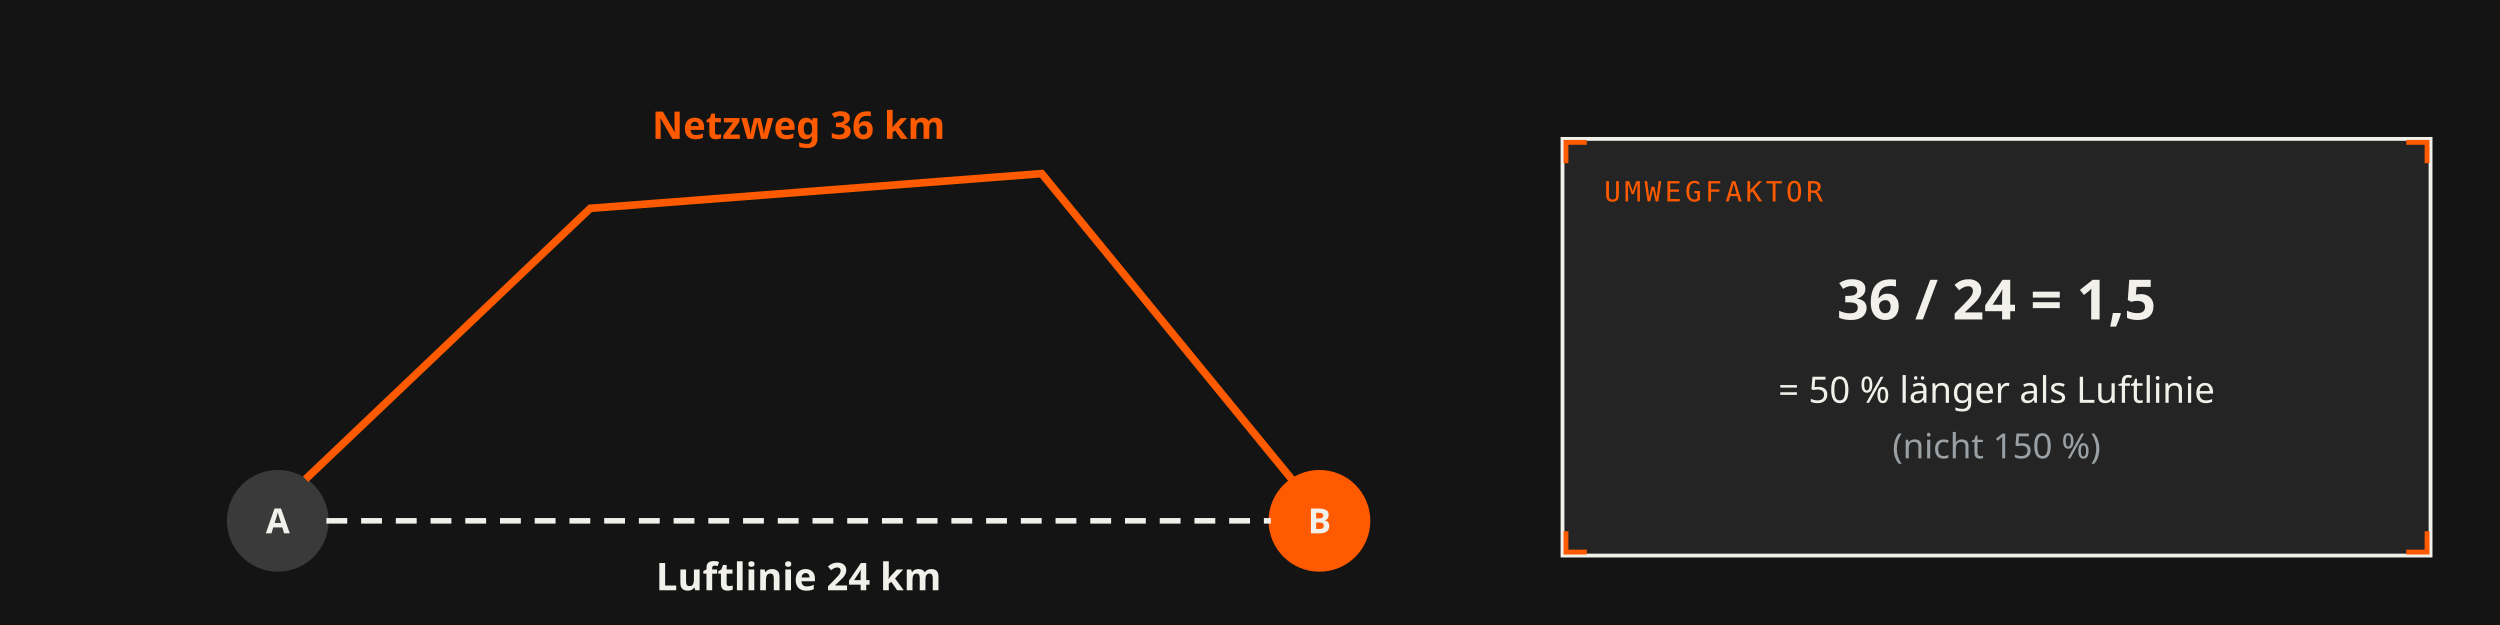
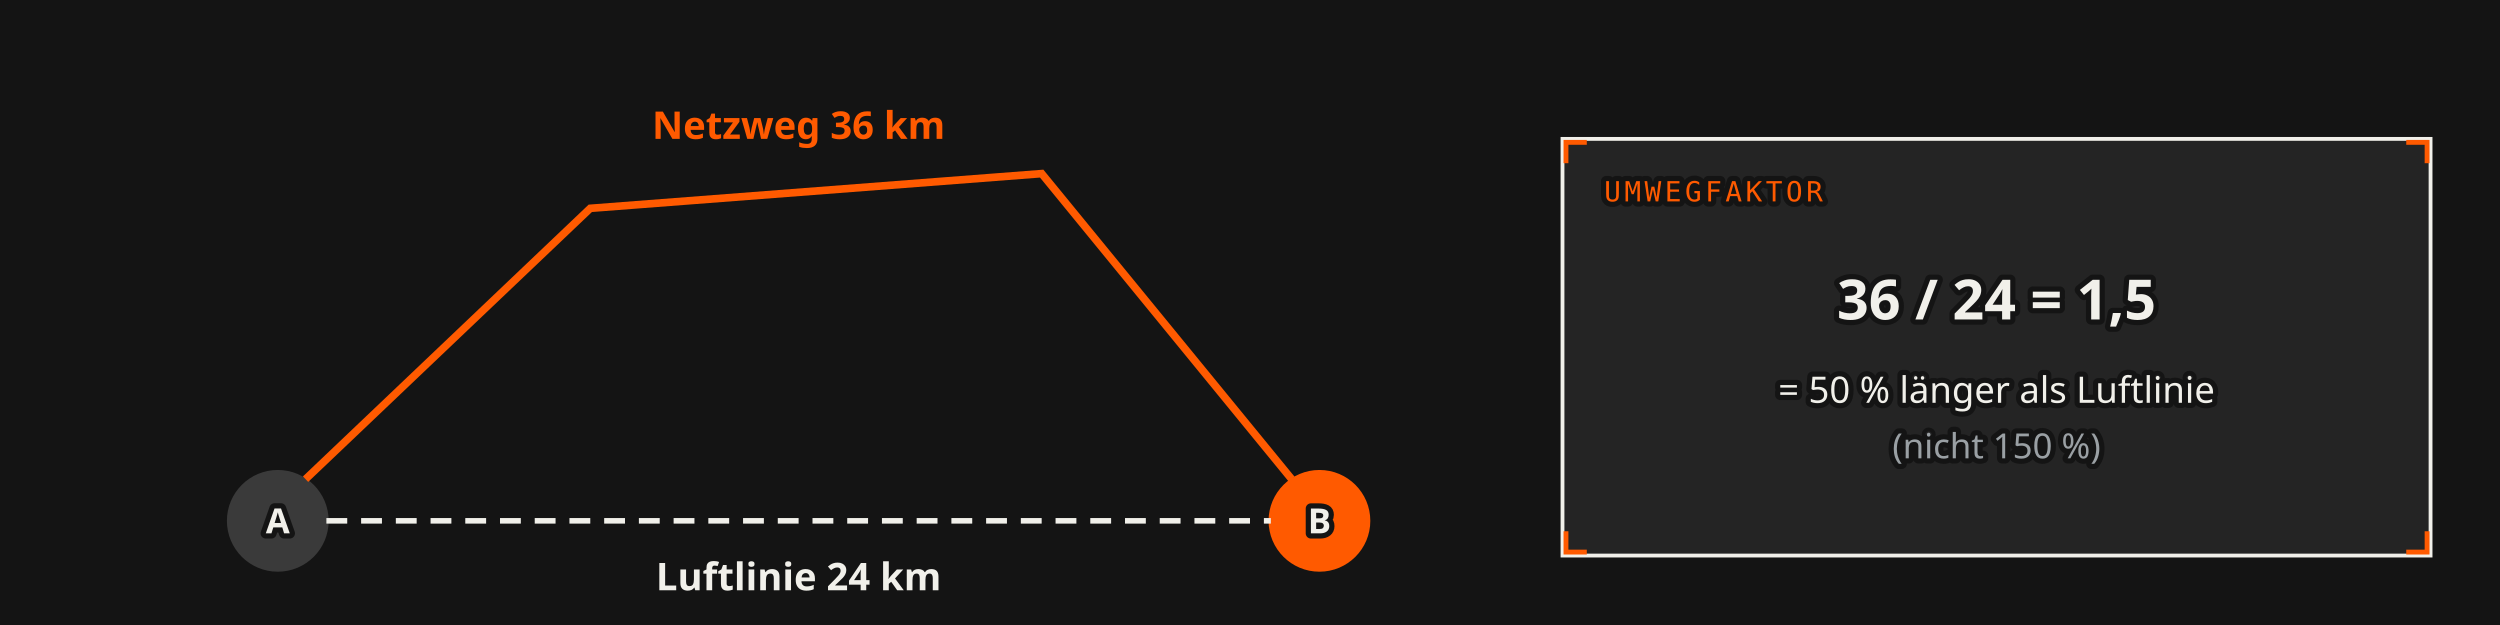
<svg xmlns="http://www.w3.org/2000/svg" viewBox="0 0 720 180" width="100%" font-family="IT, Inter Tight, sans-serif">
  <rect x="0" y="0" width="100%" height="100%" fill="#141414" />
  <defs>
    <marker id="ar" viewBox="0 0 10 10" refX="9" refY="5" markerWidth="6.5" markerHeight="6.5" orient="auto-start-reverse">
      <path d="M0,0 L10,5 L0,10 z" fill="#5E6367" />
    </marker>
    <marker id="arn" viewBox="0 0 10 10" refX="9" refY="5" markerWidth="6.5" markerHeight="6.5" orient="auto-start-reverse">
      <path d="M0,0 L10,5 L0,10 z" fill="#5E6367" />
    </marker>
    <marker id="aro" viewBox="0 0 10 10" refX="9" refY="5" markerWidth="6.5" markerHeight="6.5" orient="auto-start-reverse">
      <path d="M0,0 L10,5 L0,10 z" fill="#FF5A00" />
    </marker>
  </defs>
  <circle cx="80" cy="150" r="14" fill="#3A3A3A" stroke="#3A3A3A" stroke-width="1.3" />
-   <text x="80" y="153.6" font-size="10" fill="#F1F0EA" text-anchor="middle" font-weight="600">A</text>
  <circle cx="380" cy="150" r="14" fill="#FF5A00" stroke="#FF5A00" stroke-width="1.3" />
-   <text x="380" y="153.6" font-size="10" fill="#F1F0EA" text-anchor="middle" font-weight="600">B</text>
  <line x1="94" y1="150" x2="366" y2="150" stroke="#F1F0EA" stroke-width="1.6" stroke-dasharray="6 4" />
-   <text x="230" y="170" font-size="11" fill="#F1F0EA" text-anchor="middle" font-weight="600">Luftlinie 24 km</text>
  <path d="M88,138 L170,60 L300,50 L372,138" fill="none" stroke="#FF5A00" stroke-width="2.2" />
-   <text x="230" y="40" font-size="11" fill="#FF5A00" text-anchor="middle" font-weight="600">Netzweg 36 km</text>
  <rect x="450" y="40" width="250" height="120" rx="0" fill="#242424" stroke="#F1F0EA" stroke-width="1.1" />
-   <text x="462" y="58" font-size="8" fill="#FF5A00" text-anchor="start" font-weight="500" font-family="JB, JetBrains Mono, monospace" letter-spacing="1">UMWEGFAKTOR</text>
-   <text x="575" y="92" font-size="16" fill="#F1F0EA" text-anchor="middle" font-weight="600">36 / 24 = 1,5</text>
-   <text x="575" y="116" font-size="10.5" fill="#F1F0EA" text-anchor="middle" font-weight="400">= 50 % länger als Luftlinie</text>
-   <text x="575" y="132" font-size="10" fill="#9AA0A4" text-anchor="middle" font-weight="400">(nicht 150 %)</text>
  <path d="M451,47V41H457M693,41H699V47M451,153V159H457M693,159H699V153" fill="none" stroke="#FF5A00" stroke-width="1.4" />
+   <text stroke="#141414" stroke-width="3" stroke-linejoin="round" paint-order="stroke" x="80" y="153.6" font-size="10" fill="#F1F0EA" text-anchor="middle" font-weight="600">A</text>
+   <text stroke="#141414" stroke-width="3" stroke-linejoin="round" paint-order="stroke" x="380" y="153.6" font-size="10" fill="#F1F0EA" text-anchor="middle" font-weight="600">B</text>
+   <text stroke="#141414" stroke-width="3" stroke-linejoin="round" paint-order="stroke" x="230" y="170" font-size="11" fill="#F1F0EA" text-anchor="middle" font-weight="600">Luftlinie 24 km</text>
+   <text stroke="#141414" stroke-width="3" stroke-linejoin="round" paint-order="stroke" x="230" y="40" font-size="11" fill="#FF5A00" text-anchor="middle" font-weight="600">Netzweg 36 km</text>
+   <text stroke="#141414" stroke-width="3" stroke-linejoin="round" paint-order="stroke" x="462" y="58" font-size="8" fill="#FF5A00" text-anchor="start" font-weight="500" font-family="JB, JetBrains Mono, monospace" letter-spacing="1">UMWEGFAKTOR</text>
+   <text stroke="#141414" stroke-width="3" stroke-linejoin="round" paint-order="stroke" x="575" y="92" font-size="16" fill="#F1F0EA" text-anchor="middle" font-weight="600">36 / 24 = 1,5</text>
+   <text stroke="#141414" stroke-width="3" stroke-linejoin="round" paint-order="stroke" x="575" y="116" font-size="10.5" fill="#F1F0EA" text-anchor="middle" font-weight="400">= 50 % länger als Luftlinie</text>
+   <text stroke="#141414" stroke-width="3" stroke-linejoin="round" paint-order="stroke" x="575" y="132" font-size="10" fill="#9AA0A4" text-anchor="middle" font-weight="400">(nicht 150 %)</text>
</svg>
